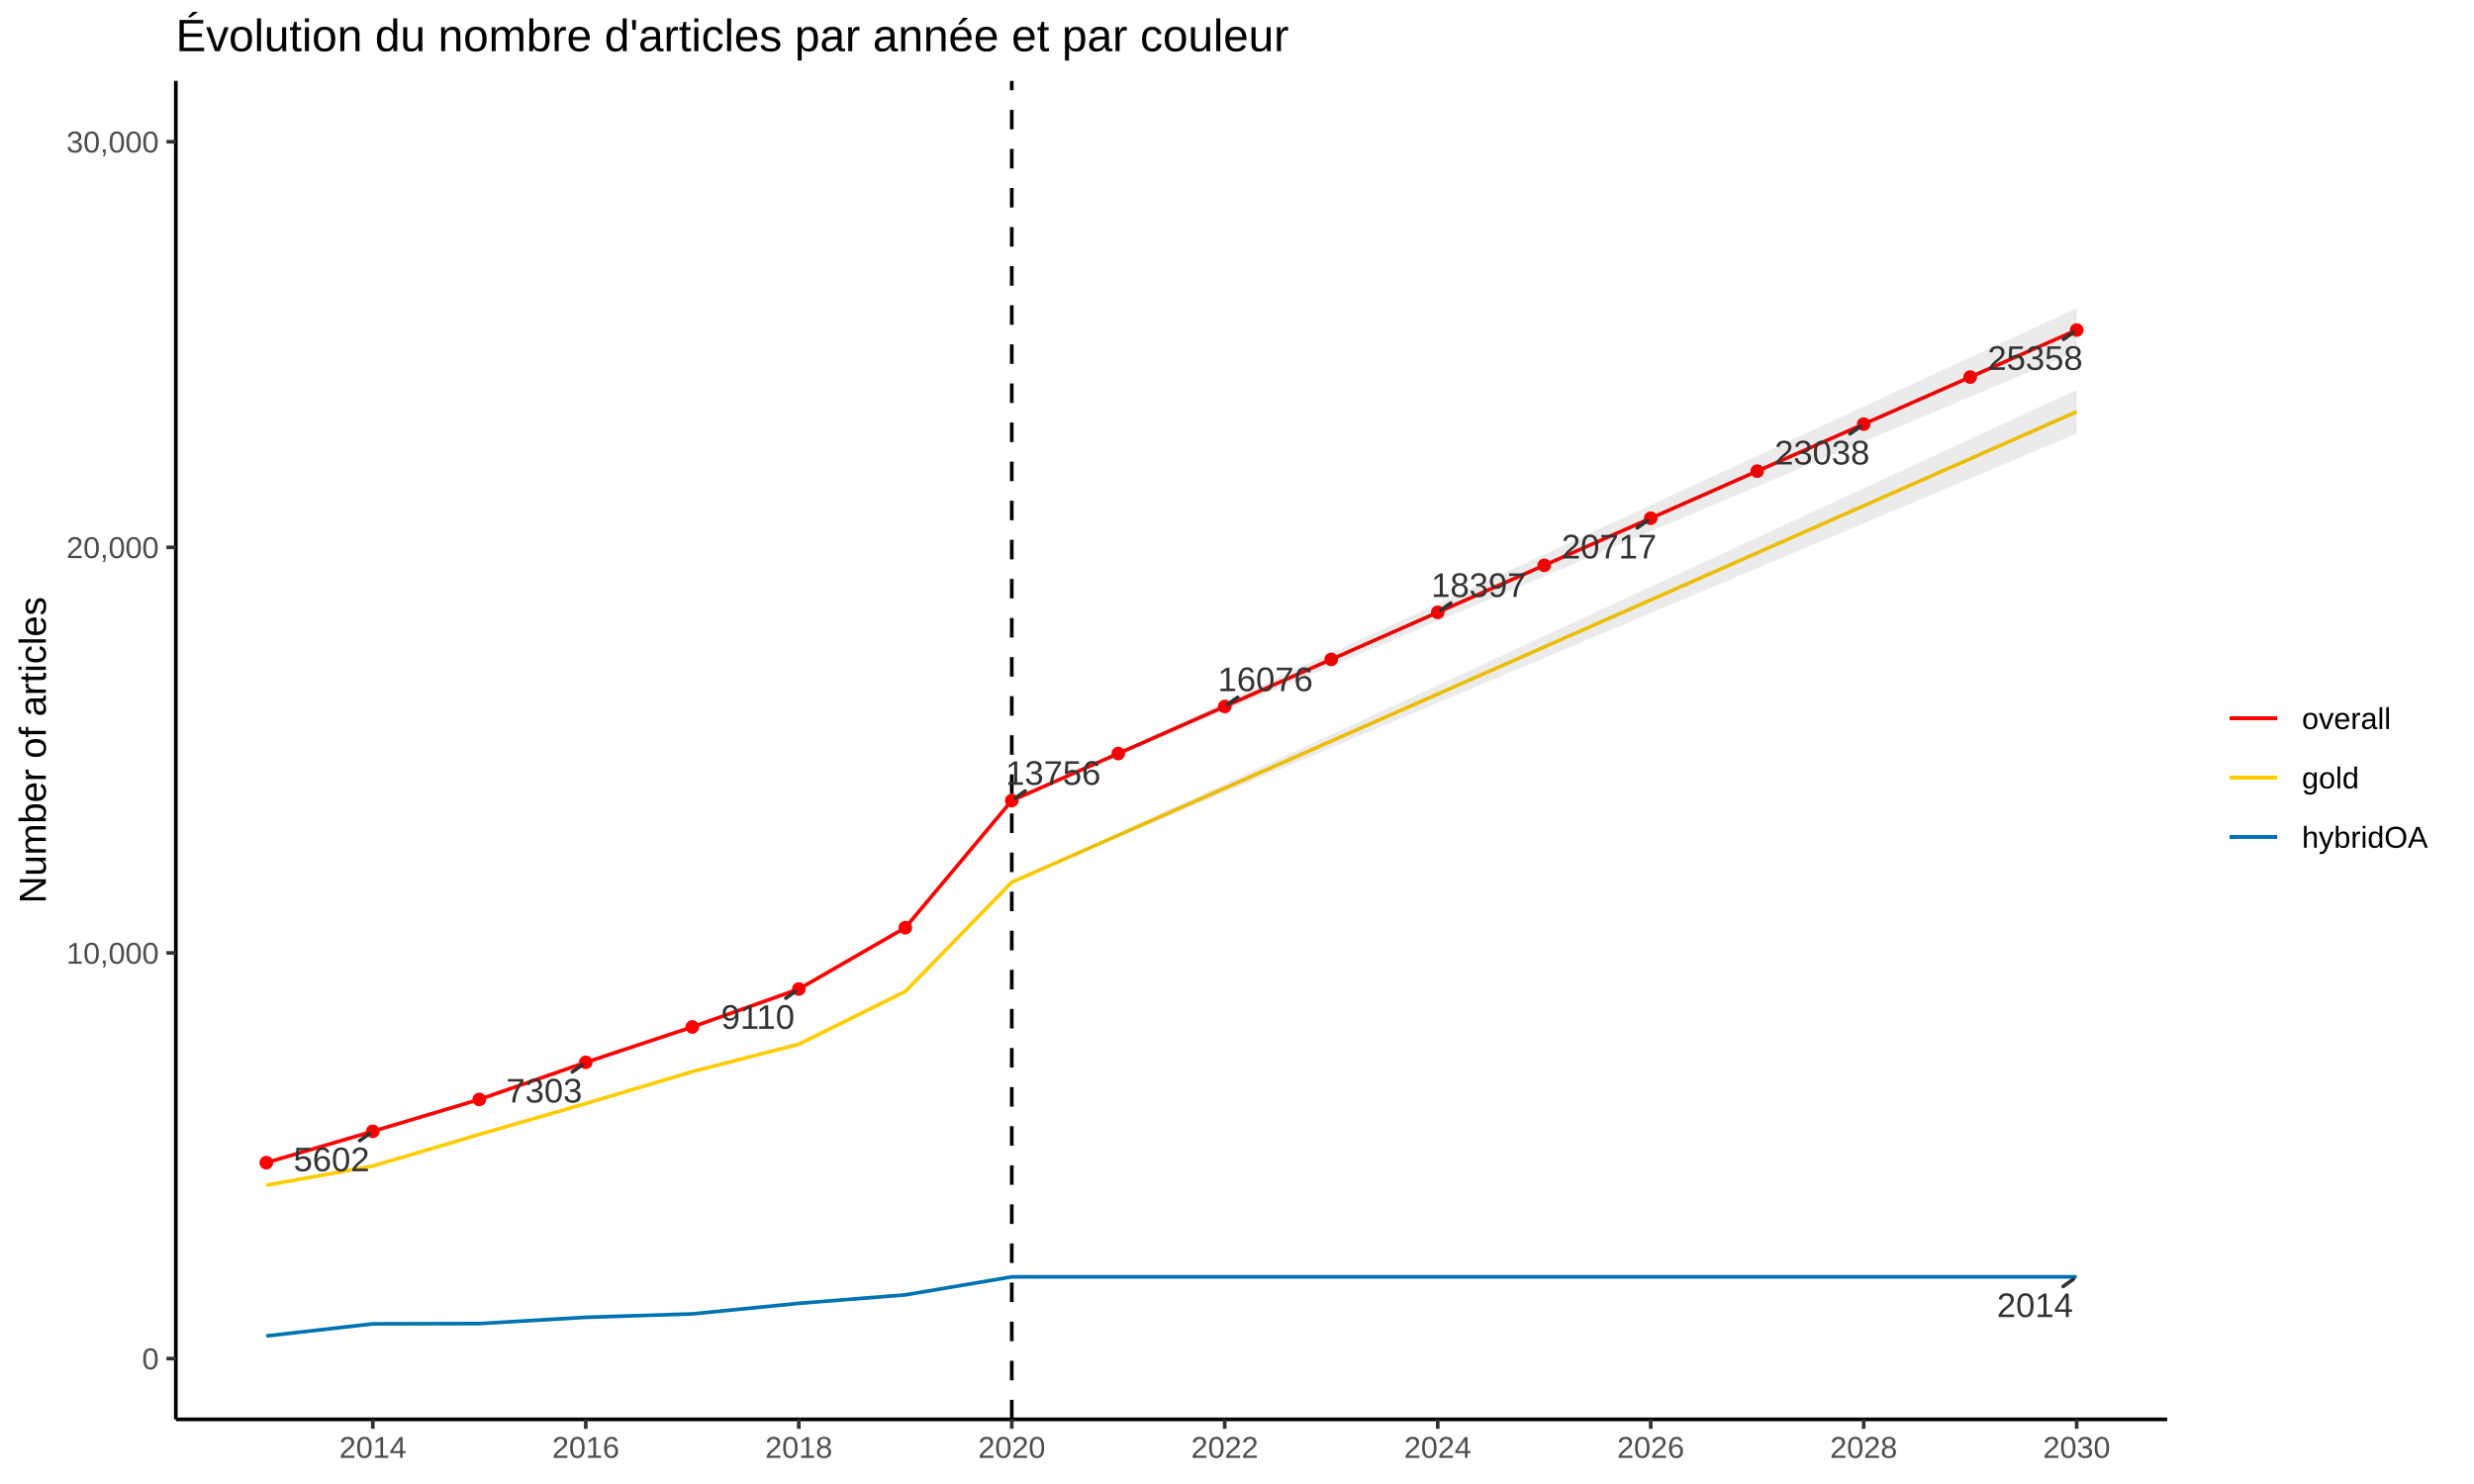
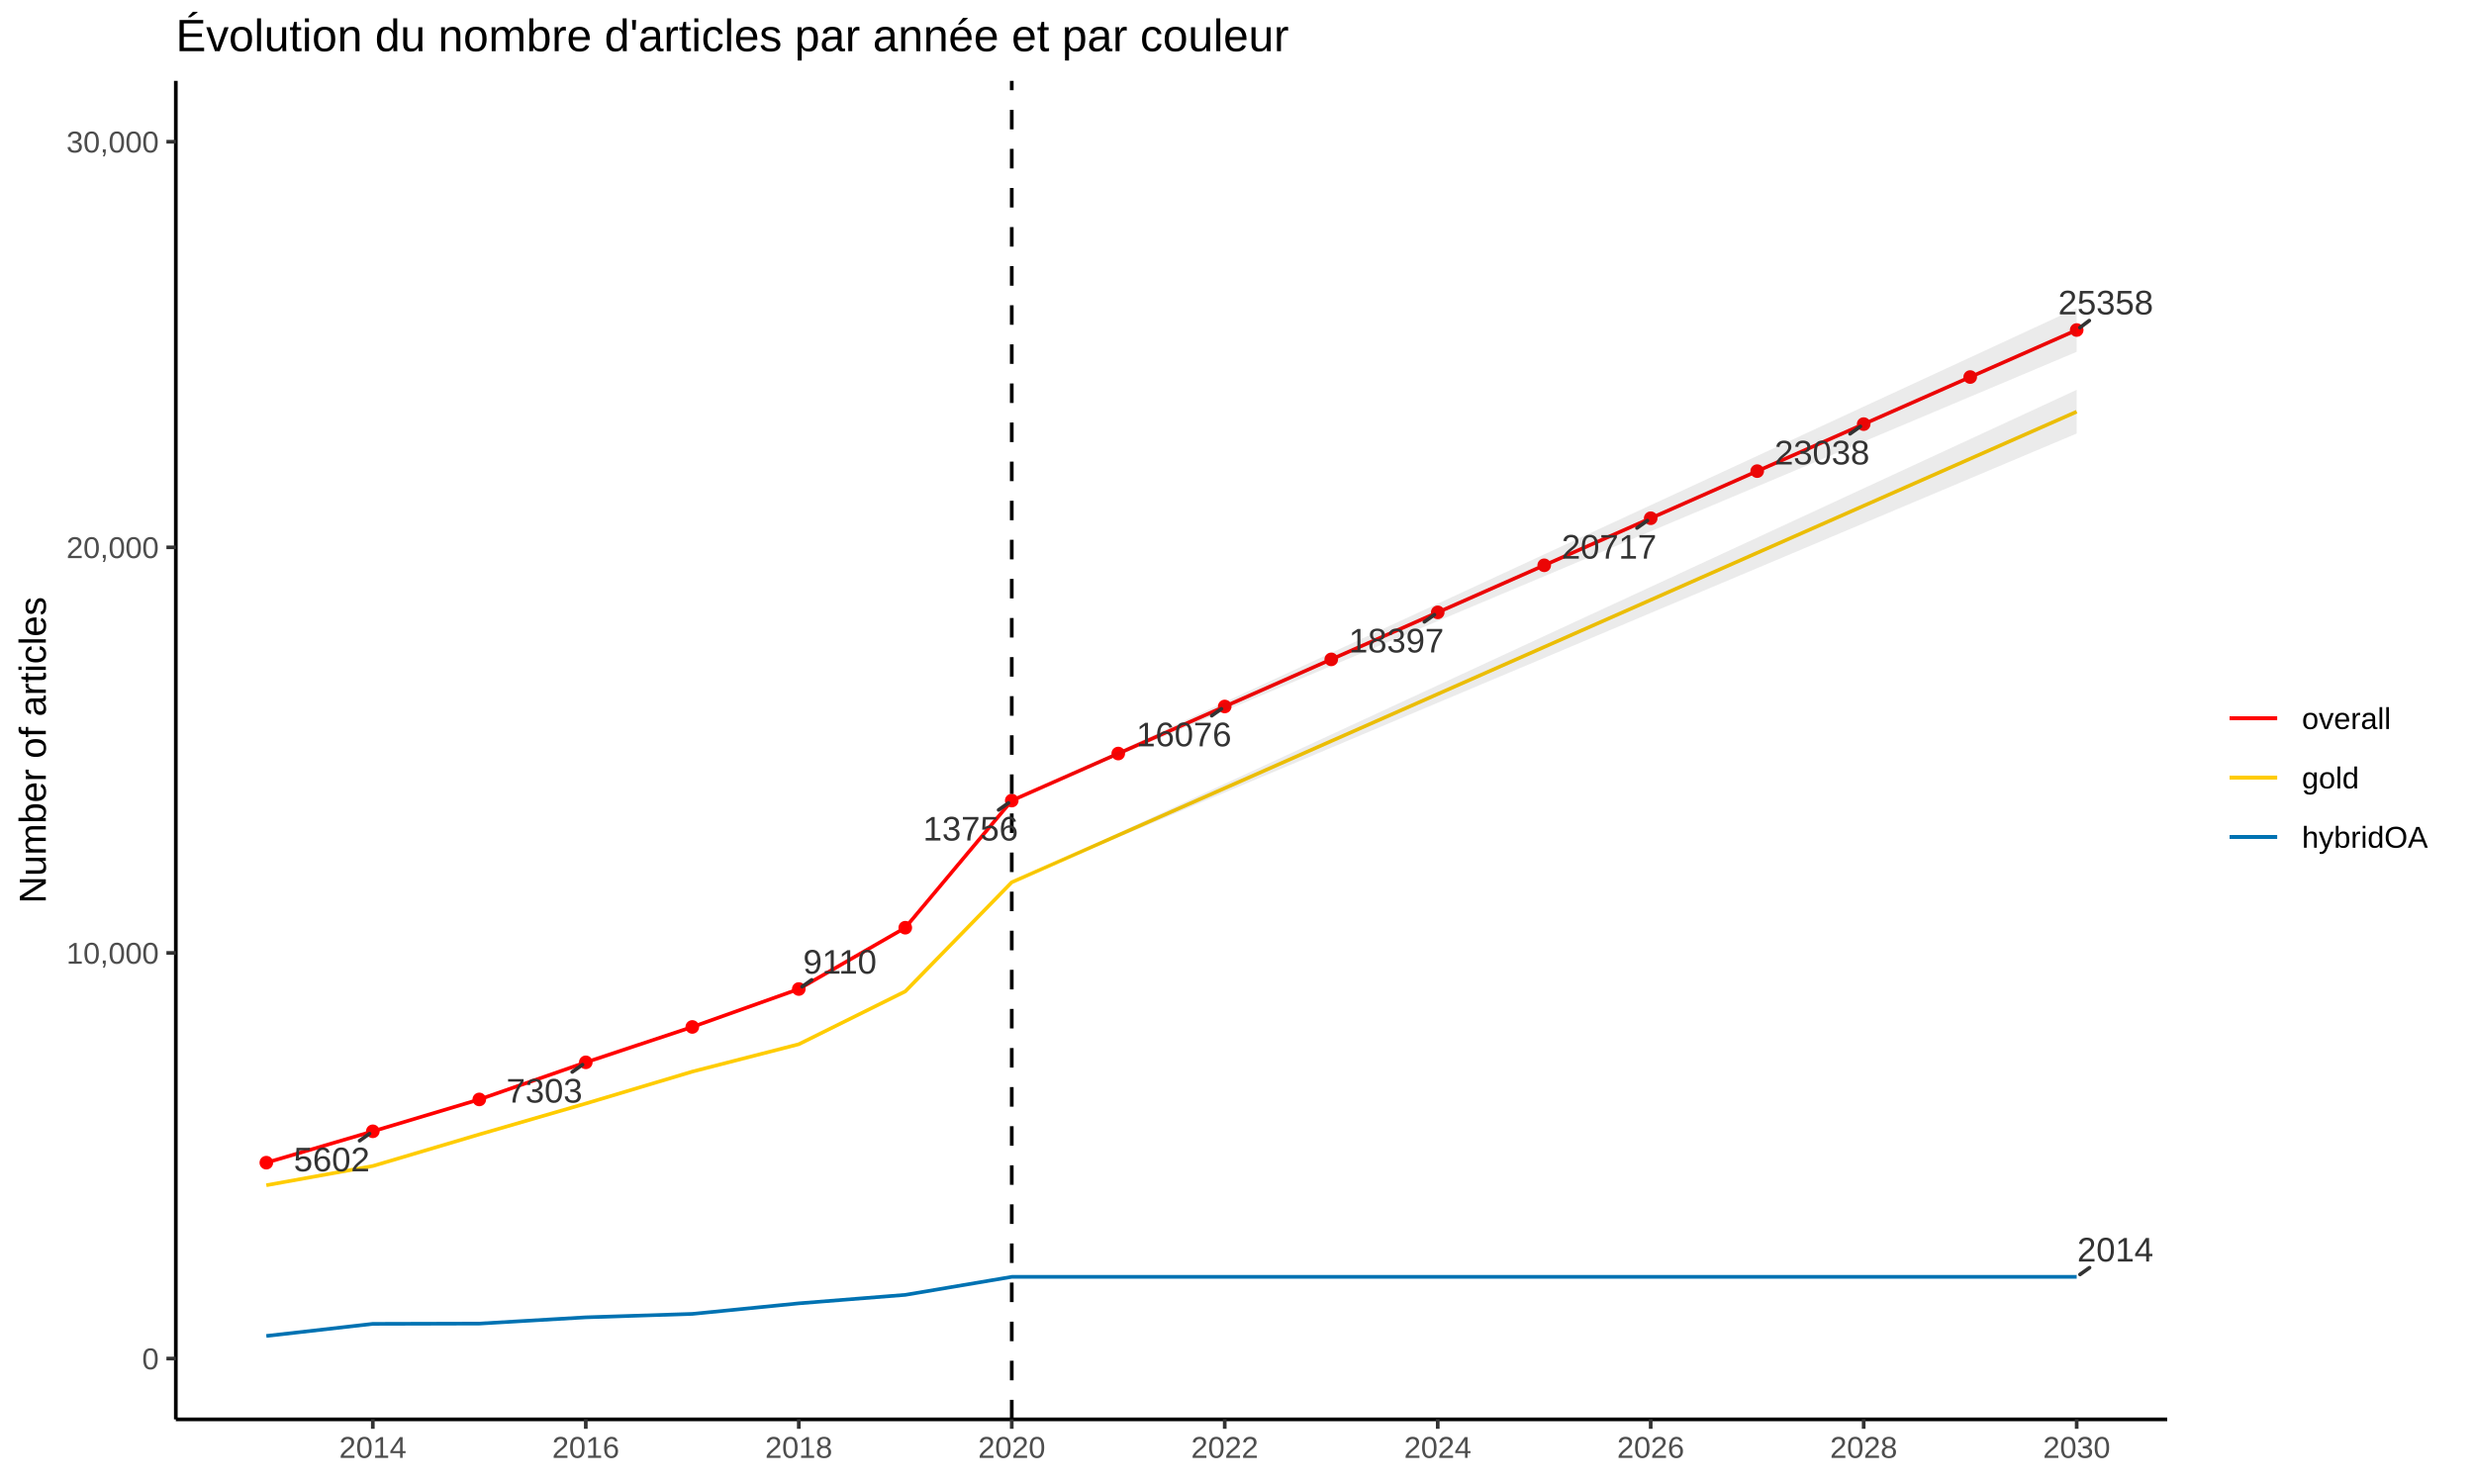
<svg xmlns="http://www.w3.org/2000/svg" class="svglite" width="720.00pt" height="432.00pt" viewBox="0 0 720.00 432.00">
  <defs>
    <style type="text/css">
    .svglite line, .svglite polyline, .svglite polygon, .svglite path, .svglite rect, .svglite circle {
      fill: none;
      stroke: #000000;
      stroke-linecap: round;
      stroke-linejoin: round;
      stroke-miterlimit: 10.00;
    }
    .svglite text {
      white-space: pre;
    }
  </style>
  </defs>
  <rect width="100%" height="100%" style="stroke: none; fill: #FFFFFF;" />
  <defs>
    <clipPath id="cpMC4wMHw3MjAuMDB8MC4wMHw0MzIuMDA=">
      <rect x="0.00" y="0.00" width="720.00" height="432.00" />
    </clipPath>
  </defs>
  <g clip-path="url(#cpMC4wMHw3MjAuMDB8MC4wMHw0MzIuMDA=)">
    <rect x="0" y="0" width="720.00" height="432.00" style="stroke-width: 1.07; stroke: #FFFFFF; fill: #FFFFFF;" />
  </g>
  <defs>
    <clipPath id="cpNTEuMTd8NjMwLjcxfDIzLjU0fDQxMy4xOQ==">
      <rect x="51.17" y="23.54" width="579.54" height="389.64" />
    </clipPath>
  </defs>
  <g clip-path="url(#cpNTEuMTd8NjMwLjcxfDIzLjU0fDQxMy4xOQ==)">
    <rect x="51.17" y="23.54" width="579.54" height="389.64" style="stroke-width: 1.07; stroke: none; fill: #FFFFFF;" />
    <polyline points="77.51,345.03 108.50,339.43 139.49,330.23 170.48,321.24 201.48,311.95 232.47,303.98 263.46,288.60 294.45,256.83 325.44,243.14 356.43,229.44 387.43,215.73 418.42,202.04 449.41,188.34 480.40,174.64 511.39,160.93 542.38,147.24 573.38,133.54 604.37,119.85 " style="stroke-width: 1.07; stroke: #FFCC00; stroke-linecap: butt;" />
    <polyline points="77.51,388.90 108.50,385.38 139.49,385.30 170.48,383.48 201.48,382.48 232.47,379.41 263.46,376.94 294.45,371.70 325.44,371.70 356.43,371.70 387.43,371.70 418.42,371.70 449.41,371.70 480.40,371.70 511.39,371.70 542.38,371.70 573.38,371.70 604.37,371.70 " style="stroke-width: 1.07; stroke: #0072B2; stroke-linecap: butt;" />
    <polyline points="77.51,338.46 108.50,329.33 139.49,320.05 170.48,309.25 201.48,298.95 232.47,287.91 263.46,270.06 294.45,233.05 325.44,219.36 356.43,205.66 387.43,191.95 418.42,178.26 449.41,164.56 480.40,150.86 511.39,137.15 542.38,123.46 573.38,109.76 604.37,96.07 " style="stroke-width: 1.07; stroke: #FF0000; stroke-linecap: butt;" />
    <circle cx="77.51" cy="338.46" r="1.63" style="stroke-width: 0.71; stroke: #FF0000; fill: #FF0000;" />
    <circle cx="108.50" cy="329.33" r="1.63" style="stroke-width: 0.71; stroke: #FF0000; fill: #FF0000;" />
    <circle cx="139.49" cy="320.05" r="1.63" style="stroke-width: 0.71; stroke: #FF0000; fill: #FF0000;" />
    <circle cx="170.48" cy="309.25" r="1.63" style="stroke-width: 0.71; stroke: #FF0000; fill: #FF0000;" />
    <circle cx="201.48" cy="298.95" r="1.63" style="stroke-width: 0.71; stroke: #FF0000; fill: #FF0000;" />
    <circle cx="232.47" cy="287.91" r="1.63" style="stroke-width: 0.71; stroke: #FF0000; fill: #FF0000;" />
    <circle cx="263.46" cy="270.06" r="1.63" style="stroke-width: 0.71; stroke: #FF0000; fill: #FF0000;" />
    <circle cx="294.45" cy="233.05" r="1.63" style="stroke-width: 0.71; stroke: #FF0000; fill: #FF0000;" />
    <circle cx="325.44" cy="219.36" r="1.63" style="stroke-width: 0.71; stroke: #FF0000; fill: #FF0000;" />
    <circle cx="356.43" cy="205.66" r="1.63" style="stroke-width: 0.71; stroke: #FF0000; fill: #FF0000;" />
    <circle cx="387.43" cy="191.95" r="1.63" style="stroke-width: 0.71; stroke: #FF0000; fill: #FF0000;" />
    <circle cx="418.42" cy="178.26" r="1.63" style="stroke-width: 0.71; stroke: #FF0000; fill: #FF0000;" />
    <circle cx="449.41" cy="164.56" r="1.63" style="stroke-width: 0.71; stroke: #FF0000; fill: #FF0000;" />
    <circle cx="480.40" cy="150.86" r="1.63" style="stroke-width: 0.71; stroke: #FF0000; fill: #FF0000;" />
    <circle cx="511.39" cy="137.15" r="1.63" style="stroke-width: 0.71; stroke: #FF0000; fill: #FF0000;" />
    <circle cx="542.38" cy="123.46" r="1.63" style="stroke-width: 0.71; stroke: #FF0000; fill: #FF0000;" />
    <circle cx="573.38" cy="109.76" r="1.63" style="stroke-width: 0.71; stroke: #FF0000; fill: #FF0000;" />
    <circle cx="604.37" cy="96.07" r="1.63" style="stroke-width: 0.71; stroke: #FF0000; fill: #FF0000;" />
    <polygon points="77.51,345.03 108.50,339.43 139.49,330.23 170.48,321.24 201.48,311.95 232.47,303.98 263.46,288.60 294.45,256.83 325.44,242.50 356.43,228.17 387.43,213.83 418.42,199.50 449.41,185.16 480.40,170.83 511.39,156.50 542.38,142.15 573.38,127.82 604.37,113.48 604.37,126.20 573.38,139.26 542.38,152.33 511.39,165.39 480.40,178.44 449.41,191.52 418.42,204.57 387.43,217.65 356.43,230.70 325.44,243.77 294.45,256.83 263.46,288.60 232.47,303.98 201.48,311.95 170.48,321.24 139.49,330.23 108.50,339.43 77.51,345.03 " style="stroke-width: 0.00; stroke: none; stroke-linecap: butt; fill: #333333; fill-opacity: 0.10;" />
    <polyline points="77.51,345.03 108.50,339.43 139.49,330.23 170.48,321.24 201.48,311.95 232.47,303.98 263.46,288.60 294.45,256.83 325.44,242.50 356.43,228.17 387.43,213.83 418.42,199.50 449.41,185.16 480.40,170.83 511.39,156.50 542.38,142.15 573.38,127.82 604.37,113.48 " style="stroke-width: 1.07; stroke: none; stroke-linecap: butt;" />
    <polyline points="604.37,126.20 573.38,139.26 542.38,152.33 511.39,165.39 480.40,178.44 449.41,191.52 418.42,204.57 387.43,217.65 356.43,230.70 325.44,243.77 294.45,256.83 263.46,288.60 232.47,303.98 201.48,311.95 170.48,321.24 139.49,330.23 108.50,339.43 77.51,345.03 " style="stroke-width: 1.07; stroke: none; stroke-linecap: butt;" />
    <polygon points="77.51,388.90 108.50,385.38 139.49,385.30 170.48,383.48 201.48,382.48 232.47,379.41 263.46,376.94 294.45,371.70 325.44,371.70 356.43,371.70 387.43,371.70 418.42,371.70 449.41,371.70 480.40,371.70 511.39,371.70 542.38,371.70 573.38,371.70 604.37,371.70 604.37,371.70 573.38,371.70 542.38,371.70 511.39,371.70 480.40,371.70 449.41,371.70 418.42,371.70 387.43,371.70 356.43,371.70 325.44,371.70 294.45,371.70 263.46,376.94 232.47,379.41 201.48,382.48 170.48,383.48 139.49,385.30 108.50,385.38 77.51,388.90 " style="stroke-width: 0.00; stroke: none; stroke-linecap: butt; fill: #333333; fill-opacity: 0.10;" />
    <polyline points="77.51,388.90 108.50,385.38 139.49,385.30 170.48,383.48 201.48,382.48 232.47,379.41 263.46,376.94 294.45,371.70 325.44,371.70 356.43,371.70 387.43,371.70 418.42,371.70 449.41,371.70 480.40,371.70 511.39,371.70 542.38,371.70 573.38,371.70 604.37,371.70 " style="stroke-width: 1.07; stroke: none; stroke-linecap: butt;" />
    <polyline points="604.37,371.70 573.38,371.70 542.38,371.70 511.39,371.70 480.40,371.70 449.41,371.70 418.42,371.70 387.43,371.70 356.43,371.70 325.44,371.70 294.45,371.70 263.46,376.94 232.47,379.41 201.48,382.48 170.48,383.48 139.49,385.30 108.50,385.38 77.51,388.90 " style="stroke-width: 1.07; stroke: none; stroke-linecap: butt;" />
    <polygon points="77.51,338.46 108.50,329.33 139.49,320.05 170.48,309.25 201.48,298.95 232.47,287.91 263.46,270.06 294.45,233.05 325.44,218.72 356.43,204.39 387.43,190.05 418.42,175.72 449.41,161.38 480.40,147.05 511.39,132.72 542.38,118.37 573.38,104.04 604.37,89.70 604.37,102.42 573.38,115.48 542.38,128.55 511.39,141.61 480.40,154.66 449.41,167.74 418.42,180.79 387.43,193.87 356.43,206.92 325.44,219.99 294.45,233.05 263.46,270.06 232.47,287.91 201.48,298.95 170.48,309.25 139.49,320.05 108.50,329.33 77.51,338.46 " style="stroke-width: 0.00; stroke: none; stroke-linecap: butt; fill: #333333; fill-opacity: 0.10;" />
    <polyline points="77.51,338.46 108.50,329.33 139.49,320.05 170.48,309.25 201.48,298.95 232.47,287.91 263.46,270.06 294.45,233.05 325.44,218.72 356.43,204.39 387.43,190.05 418.42,175.72 449.41,161.38 480.40,147.05 511.39,132.72 542.38,118.37 573.38,104.04 604.37,89.70 " style="stroke-width: 1.07; stroke: none; stroke-linecap: butt;" />
    <polyline points="604.37,102.42 573.38,115.48 542.38,128.55 511.39,141.61 480.40,154.66 449.41,167.74 418.42,180.79 387.43,193.87 356.43,206.92 325.44,219.99 294.45,233.05 263.46,270.06 232.47,287.91 201.48,298.95 170.48,309.25 139.49,320.05 108.50,329.33 77.51,338.46 " style="stroke-width: 1.07; stroke: none; stroke-linecap: butt;" />
    <line x1="294.45" y1="413.19" x2="294.45" y2="23.54" style="stroke-width: 1.07; stroke-dasharray: 5.69,5.69; stroke-linecap: butt;" />
-     <line x1="104.68" y1="332.04" x2="107.54" y2="330.01" style="stroke-width: 1.07; stroke: #333333;" />
-     <line x1="166.56" y1="312.04" x2="169.52" y2="309.93" style="stroke-width: 1.07; stroke: #333333;" />
-     <line x1="228.70" y1="290.58" x2="231.51" y2="288.59" style="stroke-width: 1.07; stroke: #333333;" />
-     <line x1="298.36" y1="230.27" x2="295.41" y2="232.37" style="stroke-width: 1.07; stroke: #333333;" />
-     <line x1="360.19" y1="203.00" x2="357.40" y2="204.98" style="stroke-width: 1.07; stroke: #333333;" />
-     <line x1="422.19" y1="175.58" x2="419.38" y2="177.57" style="stroke-width: 1.07; stroke: #333333;" />
-     <line x1="476.48" y1="153.65" x2="479.44" y2="151.55" style="stroke-width: 1.07; stroke: #333333;" />
-     <line x1="538.40" y1="126.30" x2="541.43" y2="124.14" style="stroke-width: 1.07; stroke: #333333;" />
-     <line x1="600.55" y1="98.77" x2="603.41" y2="96.75" style="stroke-width: 1.07; stroke: #333333;" />
-     <text x="96.50" y="340.96" text-anchor="middle" style="font-size: 9.96px;fill: #333333; font-family: &quot;Arial&quot;;" textLength="22.78px" lengthAdjust="spacingAndGlyphs">5602</text>
-     <text x="158.37" y="320.95" text-anchor="middle" style="font-size: 9.96px;fill: #333333; font-family: &quot;Arial&quot;;" textLength="22.78px" lengthAdjust="spacingAndGlyphs">7303</text>
-     <text x="220.56" y="299.50" text-anchor="middle" style="font-size: 9.96px;fill: #333333; font-family: &quot;Arial&quot;;" textLength="22.78px" lengthAdjust="spacingAndGlyphs">9110</text>
-     <text x="306.51" y="228.47" text-anchor="middle" style="font-size: 9.96px;fill: #333333; font-family: &quot;Arial&quot;;" textLength="28.48px" lengthAdjust="spacingAndGlyphs">13756</text>
-     <text x="368.27" y="201.20" text-anchor="middle" style="font-size: 9.96px;fill: #333333; font-family: &quot;Arial&quot;;" textLength="28.48px" lengthAdjust="spacingAndGlyphs">16076</text>
-     <text x="430.36" y="173.78" text-anchor="middle" style="font-size: 9.96px;fill: #333333; font-family: &quot;Arial&quot;;" textLength="28.48px" lengthAdjust="spacingAndGlyphs">18397</text>
-     <text x="468.30" y="162.56" text-anchor="middle" style="font-size: 9.96px;fill: #333333; font-family: &quot;Arial&quot;;" textLength="28.48px" lengthAdjust="spacingAndGlyphs">20717</text>
-     <text x="530.28" y="135.21" text-anchor="middle" style="font-size: 9.96px;fill: #333333; font-family: &quot;Arial&quot;;" textLength="28.48px" lengthAdjust="spacingAndGlyphs">23038</text>
-     <text x="592.28" y="107.68" text-anchor="middle" style="font-size: 9.96px;fill: #333333; font-family: &quot;Arial&quot;;" textLength="28.48px" lengthAdjust="spacingAndGlyphs">25358</text>
-     <line x1="600.43" y1="374.49" x2="603.41" y2="372.38" style="stroke-width: 1.07; stroke: #333333;" />
-     <text x="592.23" y="383.41" text-anchor="middle" style="font-size: 9.96px;fill: #333333; font-family: &quot;Arial&quot;;" textLength="22.78px" lengthAdjust="spacingAndGlyphs">2014</text>
+     <line x1="104.65" y1="332.07" x2="107.54" y2="330.01" style="stroke-width: 1.07; stroke: #333333;" />
+     <line x1="166.53" y1="312.06" x2="169.53" y2="309.93" style="stroke-width: 1.07; stroke: #333333;" />
+     <line x1="236.23" y1="285.24" x2="233.43" y2="287.23" style="stroke-width: 1.07; stroke: #333333;" />
+     <line x1="290.62" y1="235.77" x2="293.49" y2="233.74" style="stroke-width: 1.07; stroke: #333333;" />
+     <line x1="352.65" y1="208.35" x2="355.47" y2="206.34" style="stroke-width: 1.07; stroke: #333333;" />
+     <line x1="414.53" y1="181.02" x2="417.46" y2="178.94" style="stroke-width: 1.07; stroke: #333333;" />
+     <line x1="476.41" y1="153.70" x2="479.44" y2="151.55" style="stroke-width: 1.07; stroke: #333333;" />
+     <line x1="538.41" y1="126.29" x2="541.43" y2="124.14" style="stroke-width: 1.07; stroke: #333333;" />
+     <line x1="608.04" y1="93.33" x2="605.30" y2="95.37" style="stroke-width: 1.07; stroke: #333333;" />
+     <text x="96.55" y="340.98" text-anchor="middle" style="font-size: 9.96px;fill: #333333; font-family: &quot;Arial&quot;;" textLength="22.78px" lengthAdjust="spacingAndGlyphs">5602</text>
+     <text x="158.43" y="320.97" text-anchor="middle" style="font-size: 9.96px;fill: #333333; font-family: &quot;Arial&quot;;" textLength="22.78px" lengthAdjust="spacingAndGlyphs">7303</text>
+     <text x="244.43" y="283.44" text-anchor="middle" style="font-size: 9.96px;fill: #333333; font-family: &quot;Arial&quot;;" textLength="22.78px" lengthAdjust="spacingAndGlyphs">9110</text>
+     <text x="282.48" y="244.68" text-anchor="middle" style="font-size: 9.96px;fill: #333333; font-family: &quot;Arial&quot;;" textLength="28.48px" lengthAdjust="spacingAndGlyphs">13756</text>
+     <text x="344.56" y="217.26" text-anchor="middle" style="font-size: 9.96px;fill: #333333; font-family: &quot;Arial&quot;;" textLength="28.48px" lengthAdjust="spacingAndGlyphs">16076</text>
+     <text x="406.39" y="189.93" text-anchor="middle" style="font-size: 9.96px;fill: #333333; font-family: &quot;Arial&quot;;" textLength="28.48px" lengthAdjust="spacingAndGlyphs">18397</text>
+     <text x="468.29" y="162.62" text-anchor="middle" style="font-size: 9.96px;fill: #333333; font-family: &quot;Arial&quot;;" textLength="28.48px" lengthAdjust="spacingAndGlyphs">20717</text>
+     <text x="530.26" y="135.20" text-anchor="middle" style="font-size: 9.96px;fill: #333333; font-family: &quot;Arial&quot;;" textLength="28.48px" lengthAdjust="spacingAndGlyphs">23038</text>
+     <text x="612.82" y="91.53" text-anchor="middle" style="font-size: 9.96px;fill: #333333; font-family: &quot;Arial&quot;;" textLength="28.48px" lengthAdjust="spacingAndGlyphs">25358</text>
+     <line x1="608.11" y1="369.03" x2="605.33" y2="371.01" style="stroke-width: 1.07; stroke: #333333;" />
+     <text x="615.61" y="367.23" text-anchor="middle" style="font-size: 9.96px;fill: #333333; font-family: &quot;Arial&quot;;" textLength="22.78px" lengthAdjust="spacingAndGlyphs">2014</text>
  </g>
  <g clip-path="url(#cpMC4wMHw3MjAuMDB8MC4wMHw0MzIuMDA=)">
    <polyline points="51.17,413.19 51.17,23.54 " style="stroke-width: 1.07; stroke-linecap: butt;" />
    <text x="46.24" y="398.62" text-anchor="end" style="font-size: 8.80px;fill: #4D4D4D; font-family: &quot;Arial&quot;;" textLength="5.03px" lengthAdjust="spacingAndGlyphs">0</text>
    <text x="46.24" y="280.55" text-anchor="end" style="font-size: 8.80px;fill: #4D4D4D; font-family: &quot;Arial&quot;;" textLength="27.52px" lengthAdjust="spacingAndGlyphs">10,000</text>
    <text x="46.24" y="162.47" text-anchor="end" style="font-size: 8.80px;fill: #4D4D4D; font-family: &quot;Arial&quot;;" textLength="27.52px" lengthAdjust="spacingAndGlyphs">20,000</text>
    <text x="46.24" y="44.40" text-anchor="end" style="font-size: 8.80px;fill: #4D4D4D; font-family: &quot;Arial&quot;;" textLength="27.52px" lengthAdjust="spacingAndGlyphs">30,000</text>
    <polyline points="48.43,395.48 51.17,395.48 " style="stroke-width: 1.07; stroke: #333333; stroke-linecap: butt;" />
    <polyline points="48.43,277.40 51.17,277.40 " style="stroke-width: 1.07; stroke: #333333; stroke-linecap: butt;" />
    <polyline points="48.43,159.33 51.17,159.33 " style="stroke-width: 1.07; stroke: #333333; stroke-linecap: butt;" />
    <polyline points="48.43,41.26 51.17,41.26 " style="stroke-width: 1.07; stroke: #333333; stroke-linecap: butt;" />
    <polyline points="51.17,413.19 630.71,413.19 " style="stroke-width: 1.07; stroke-linecap: butt;" />
    <polyline points="108.50,415.93 108.50,413.19 " style="stroke-width: 1.07; stroke: #333333; stroke-linecap: butt;" />
    <polyline points="170.48,415.93 170.48,413.19 " style="stroke-width: 1.07; stroke: #333333; stroke-linecap: butt;" />
    <polyline points="232.47,415.93 232.47,413.19 " style="stroke-width: 1.07; stroke: #333333; stroke-linecap: butt;" />
    <polyline points="294.45,415.93 294.45,413.19 " style="stroke-width: 1.07; stroke: #333333; stroke-linecap: butt;" />
    <polyline points="356.43,415.93 356.43,413.19 " style="stroke-width: 1.07; stroke: #333333; stroke-linecap: butt;" />
    <polyline points="418.42,415.93 418.42,413.19 " style="stroke-width: 1.07; stroke: #333333; stroke-linecap: butt;" />
    <polyline points="480.40,415.93 480.40,413.19 " style="stroke-width: 1.07; stroke: #333333; stroke-linecap: butt;" />
    <polyline points="542.38,415.93 542.38,413.19 " style="stroke-width: 1.07; stroke: #333333; stroke-linecap: butt;" />
    <polyline points="604.37,415.93 604.37,413.19 " style="stroke-width: 1.07; stroke: #333333; stroke-linecap: butt;" />
    <text x="108.50" y="424.40" text-anchor="middle" style="font-size: 8.80px;fill: #4D4D4D; font-family: &quot;Arial&quot;;" textLength="20.13px" lengthAdjust="spacingAndGlyphs">2014</text>
    <text x="170.48" y="424.40" text-anchor="middle" style="font-size: 8.80px;fill: #4D4D4D; font-family: &quot;Arial&quot;;" textLength="20.13px" lengthAdjust="spacingAndGlyphs">2016</text>
    <text x="232.47" y="424.40" text-anchor="middle" style="font-size: 8.80px;fill: #4D4D4D; font-family: &quot;Arial&quot;;" textLength="20.13px" lengthAdjust="spacingAndGlyphs">2018</text>
    <text x="294.45" y="424.40" text-anchor="middle" style="font-size: 8.80px;fill: #4D4D4D; font-family: &quot;Arial&quot;;" textLength="20.13px" lengthAdjust="spacingAndGlyphs">2020</text>
    <text x="356.43" y="424.40" text-anchor="middle" style="font-size: 8.80px;fill: #4D4D4D; font-family: &quot;Arial&quot;;" textLength="20.13px" lengthAdjust="spacingAndGlyphs">2022</text>
    <text x="418.42" y="424.40" text-anchor="middle" style="font-size: 8.80px;fill: #4D4D4D; font-family: &quot;Arial&quot;;" textLength="20.13px" lengthAdjust="spacingAndGlyphs">2024</text>
    <text x="480.40" y="424.40" text-anchor="middle" style="font-size: 8.80px;fill: #4D4D4D; font-family: &quot;Arial&quot;;" textLength="20.13px" lengthAdjust="spacingAndGlyphs">2026</text>
    <text x="542.38" y="424.40" text-anchor="middle" style="font-size: 8.80px;fill: #4D4D4D; font-family: &quot;Arial&quot;;" textLength="20.13px" lengthAdjust="spacingAndGlyphs">2028</text>
    <text x="604.37" y="424.40" text-anchor="middle" style="font-size: 8.80px;fill: #4D4D4D; font-family: &quot;Arial&quot;;" textLength="20.13px" lengthAdjust="spacingAndGlyphs">2030</text>
    <text transform="translate(13.33,218.37) rotate(-90)" text-anchor="middle" style="font-size: 11.00px; font-family: &quot;Arial&quot;;" textLength="96.23px" lengthAdjust="spacingAndGlyphs">Number of articles</text>
    <rect x="641.67" y="178.98" width="72.85" height="78.78" style="stroke-width: 1.07; stroke: none; fill: #FFFFFF;" />
    <line x1="648.88" y1="209.07" x2="662.70" y2="209.07" style="stroke-width: 1.07; stroke: #FF0000; stroke-linecap: butt;" />
    <line x1="648.88" y1="209.07" x2="662.70" y2="209.07" style="stroke-width: 1.07; stroke: #FF0000; stroke-linecap: butt;" />
    <line x1="648.88" y1="209.07" x2="662.70" y2="209.07" style="stroke-width: 1.07; stroke: #FF0000; stroke-linecap: butt;" />
    <line x1="648.88" y1="226.35" x2="662.70" y2="226.35" style="stroke-width: 1.07; stroke: #FFCC00; stroke-linecap: butt;" />
    <line x1="648.88" y1="226.35" x2="662.70" y2="226.35" style="stroke-width: 1.07; stroke: #FFCC00; stroke-linecap: butt;" />
    <line x1="648.88" y1="226.35" x2="662.70" y2="226.35" style="stroke-width: 1.07; stroke: #FFCC00; stroke-linecap: butt;" />
    <line x1="648.88" y1="243.63" x2="662.70" y2="243.63" style="stroke-width: 1.07; stroke: #0072B2; stroke-linecap: butt;" />
    <line x1="648.88" y1="243.63" x2="662.70" y2="243.63" style="stroke-width: 1.07; stroke: #0072B2; stroke-linecap: butt;" />
    <line x1="648.88" y1="243.63" x2="662.70" y2="243.63" style="stroke-width: 1.07; stroke: #0072B2; stroke-linecap: butt;" />
    <text x="669.91" y="212.22" style="font-size: 8.80px; font-family: &quot;Arial&quot;;" textLength="27.86px" lengthAdjust="spacingAndGlyphs">overall</text>
    <text x="669.91" y="229.50" style="font-size: 8.80px; font-family: &quot;Arial&quot;;" textLength="18.40px" lengthAdjust="spacingAndGlyphs">gold</text>
    <text x="669.91" y="246.78" style="font-size: 8.80px; font-family: &quot;Arial&quot;;" textLength="39.13px" lengthAdjust="spacingAndGlyphs">hybridOA</text>
    <text x="51.17" y="14.90" style="font-size: 13.20px; font-family: &quot;Arial&quot;;" textLength="346.12px" lengthAdjust="spacingAndGlyphs">Évolution du nombre d'articles par année et par couleur</text>
  </g>
</svg>
